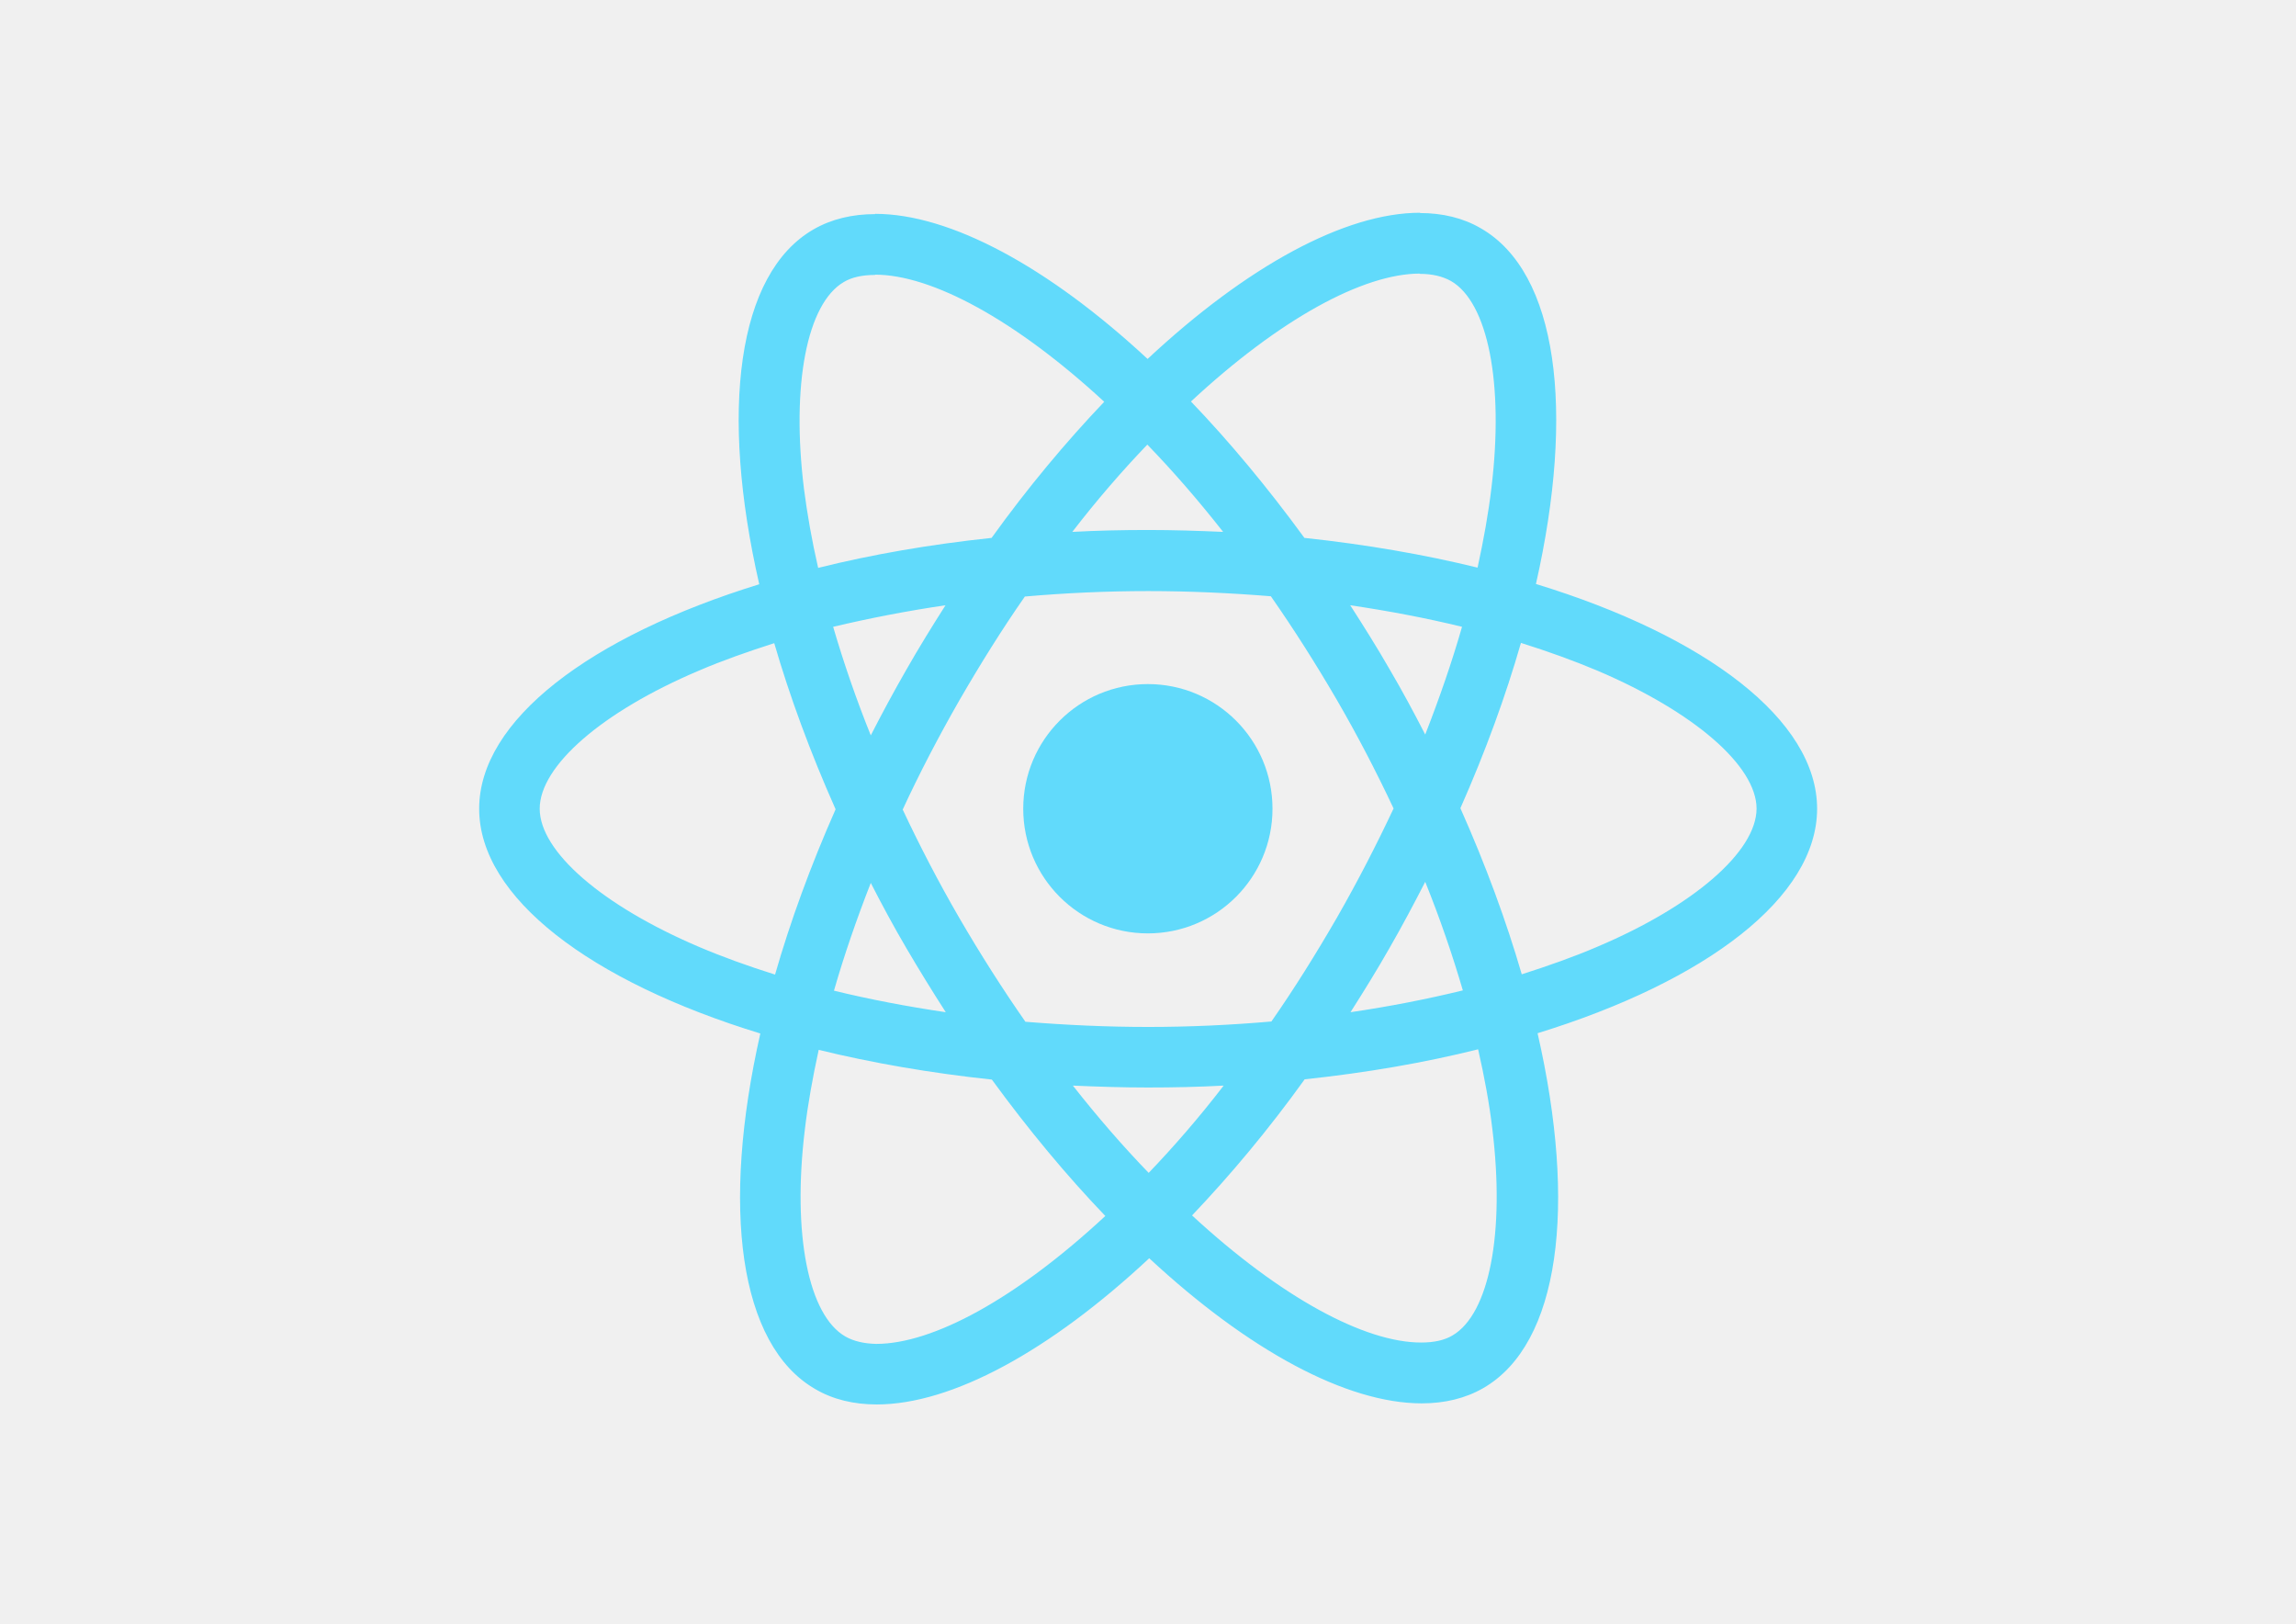
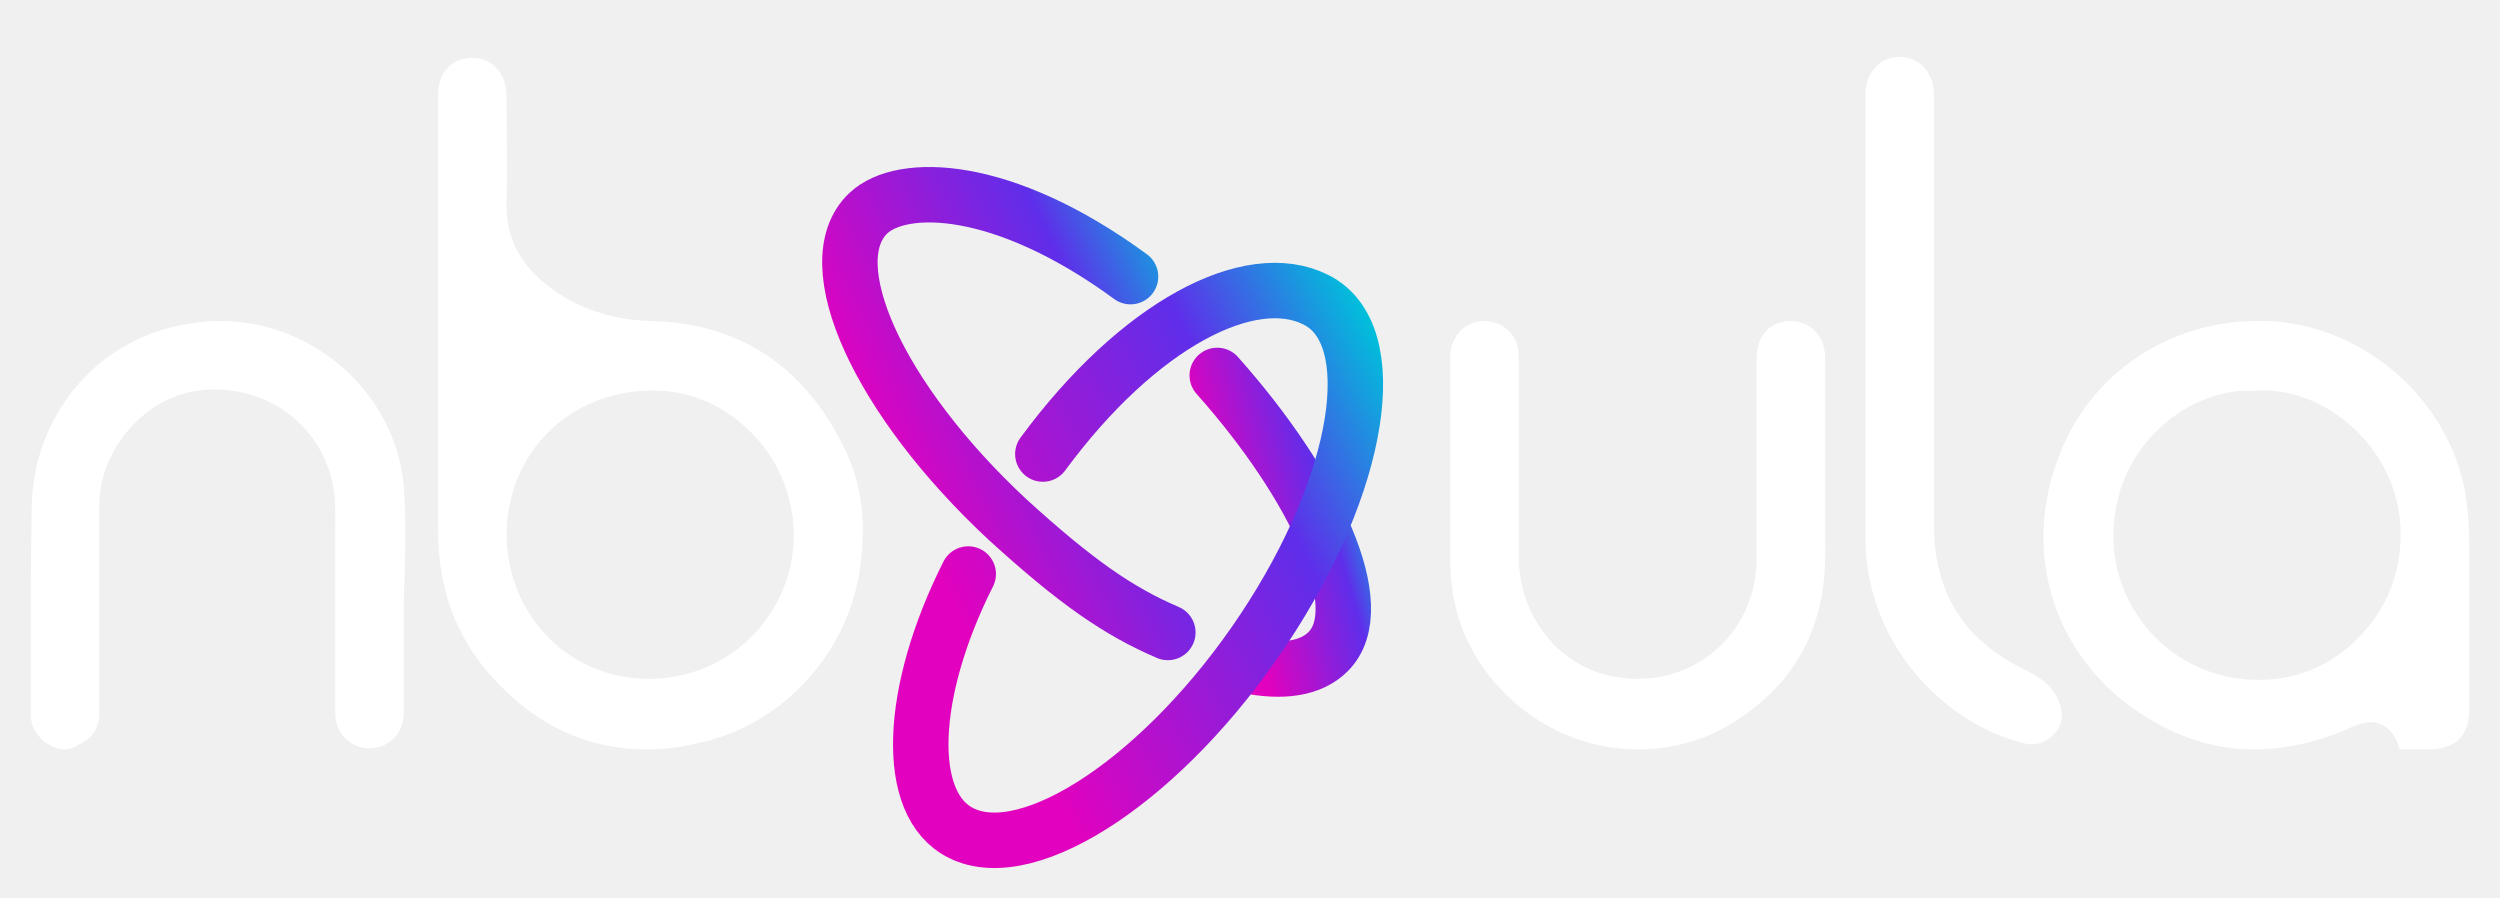
- <svg xmlns="http://www.w3.org/2000/svg" viewBox="0 0 841.9 595.3">
-   <g fill="#61DAFB">
-     <path d="M666.3 296.5c0-32.5-40.7-63.3-103.1-82.4 14.4-63.6 8-114.2-20.2-130.4-6.5-3.8-14.1-5.6-22.4-5.6v22.3c4.6 0 8.3.9 11.4 2.6 13.6 7.8 19.5 37.5 14.9 75.7-1.1 9.4-2.9 19.3-5.1 29.4-19.6-4.8-41-8.5-63.5-10.9-13.5-18.5-27.5-35.3-41.6-50 32.6-30.3 63.2-46.9 84-46.9V78c-27.5 0-63.5 19.6-99.9 53.6-36.4-33.8-72.4-53.2-99.9-53.2v22.3c20.7 0 51.4 16.5 84 46.6-14 14.7-28 31.4-41.3 49.9-22.6 2.4-44 6.1-63.6 11-2.3-10-4-19.7-5.2-29-4.7-38.2 1.1-67.9 14.6-75.8 3-1.8 6.9-2.6 11.5-2.6V78.5c-8.4 0-16 1.8-22.6 5.6-28.1 16.2-34.4 66.7-19.9 130.1-62.2 19.2-102.7 49.9-102.7 82.3 0 32.5 40.7 63.3 103.1 82.4-14.4 63.6-8 114.2 20.2 130.4 6.5 3.8 14.1 5.6 22.5 5.6 27.5 0 63.5-19.6 99.9-53.6 36.4 33.8 72.4 53.2 99.9 53.2 8.4 0 16-1.8 22.6-5.6 28.1-16.2 34.4-66.7 19.9-130.1 62-19.1 102.5-49.9 102.5-82.3zm-130.2-66.7c-3.7 12.9-8.3 26.2-13.5 39.5-4.1-8-8.4-16-13.1-24-4.6-8-9.5-15.8-14.4-23.4 14.2 2.1 27.9 4.7 41 7.9zm-45.8 106.5c-7.8 13.5-15.8 26.3-24.1 38.2-14.9 1.3-30 2-45.2 2-15.1 0-30.2-.7-45-1.9-8.3-11.9-16.4-24.6-24.2-38-7.6-13.1-14.5-26.4-20.8-39.8 6.2-13.4 13.2-26.8 20.7-39.9 7.8-13.5 15.8-26.3 24.1-38.2 14.9-1.3 30-2 45.2-2 15.1 0 30.2.7 45 1.9 8.3 11.9 16.4 24.6 24.2 38 7.6 13.1 14.5 26.4 20.8 39.8-6.3 13.4-13.2 26.8-20.7 39.9zm32.3-13c5.4 13.4 10 26.8 13.8 39.8-13.1 3.2-26.9 5.9-41.2 8 4.9-7.7 9.8-15.6 14.4-23.7 4.6-8 8.9-16.1 13-24.1zM421.2 430c-9.3-9.6-18.6-20.3-27.8-32 9 .4 18.2.7 27.5.7 9.4 0 18.7-.2 27.8-.7-9 11.7-18.3 22.4-27.5 32zm-74.4-58.9c-14.2-2.1-27.9-4.7-41-7.9 3.7-12.9 8.3-26.2 13.5-39.5 4.1 8 8.4 16 13.1 24 4.7 8 9.5 15.8 14.4 23.4zM420.7 163c9.3 9.6 18.6 20.3 27.8 32-9-.4-18.2-.7-27.5-.7-9.4 0-18.7.2-27.8.7 9-11.7 18.3-22.4 27.5-32zm-74 58.9c-4.9 7.7-9.8 15.6-14.4 23.7-4.6 8-8.9 16-13 24-5.4-13.4-10-26.8-13.8-39.8 13.1-3.1 26.9-5.8 41.2-7.9zm-90.5 125.2c-35.4-15.1-58.3-34.9-58.3-50.6 0-15.7 22.9-35.6 58.3-50.6 8.6-3.7 18-7 27.7-10.1 5.7 19.6 13.2 40 22.5 60.9-9.2 20.8-16.6 41.1-22.2 60.6-9.9-3.1-19.3-6.5-28-10.2zM310 490c-13.6-7.8-19.5-37.5-14.9-75.7 1.1-9.4 2.9-19.3 5.1-29.4 19.6 4.8 41 8.5 63.5 10.9 13.5 18.5 27.5 35.3 41.6 50-32.6 30.3-63.2 46.9-84 46.9-4.5-.1-8.3-1-11.3-2.7zm237.2-76.2c4.7 38.2-1.1 67.9-14.6 75.8-3 1.8-6.9 2.6-11.5 2.6-20.7 0-51.4-16.5-84-46.6 14-14.7 28-31.4 41.3-49.9 22.6-2.4 44-6.1 63.6-11 2.3 10.1 4.1 19.8 5.2 29.1zm38.5-66.7c-8.6 3.7-18 7-27.7 10.1-5.7-19.6-13.2-40-22.5-60.9 9.2-20.8 16.6-41.1 22.2-60.6 9.9 3.1 19.3 6.5 28.1 10.2 35.4 15.1 58.3 34.9 58.3 50.6-.1 15.7-23 35.6-58.4 50.6zM320.8 78.4z" />
-     <circle cx="420.9" cy="296.5" r="45.7" />
-     <path d="M520.5 78.1z" />
-   </g>
+ <svg xmlns="http://www.w3.org/2000/svg" fill="none" class="hidden h-7 sm:inline" viewBox="0 0 248 89">
+   <path stroke="url(#paint0_linear_2_342)" stroke-linecap="round" stroke-linejoin="round" stroke-width="5.5" d="M115.85 62.741c-4.9-2.1-9.1-5-15.9-11.2-12.8-11.9-19-25.5-13.8-30.4 3.3-3.1 13.3-3 26 6.3" />
+   <path fill="#FFFFFF" d="M6.45 74.341c-.7 0-1.4-.3-2.1-.8-.8-.7-1.3-1.6-1.3-2.6v-5.9c0-4.9 0-9.9.1-14.9.2-8.7 6.1-16 14.4-17.8 1.4-.3 2.9-.5 4.3-.5 9.3 0 17.4 7.2 18.2 16.4.2 2.7.2 5.4.1 8.1 0 1.2-.1 2.4-.1 3.6V70.641c0 2.1-1.4 3.5-3.3 3.6-2 0-3.5-1.5-3.5-3.5v-10.9-5.5-1.5c0-1.8.1-3.6-.4-5.5-1.4-5.2-6-8.7-11.6-8.7-.5 0-1 0-1.5.1-5.3.6-9.9 5.8-9.9 11.4v20.6c0 1.5-.7 2.5-2 3.1-.4.3-.9.5-1.4.5zM162.45 74.341c-5.1 0-10.1-2.2-13.7-6.1-3.3-3.6-4.9-7.8-4.9-12.9v-19.8c0-2.1 1.4-3.7 3.4-3.7.5 0 .9.1 1.4.3 1.2.5 2 1.7 2 3.1v19.9c0 6 4 11 9.5 12 .8.1 1.5.2 2.3.2 6.6 0 11.8-5.2 11.8-11.9v-13.3-6.6c0-1.9 1-3.3 2.6-3.6.3-.1.5-.1.8-.1 1.9 0 3.4 1.5 3.4 3.6v15.4c0 2.1.1 4.3-.1 6.5-.6 6.3-3.7 11.1-9.3 14.5-2.8 1.7-6 2.5-9.2 2.5zM201.55 73.841c-.2 0-.5 0-.7-.1-7.7-1.8-15.9-9.7-15.8-20.7v-14.3V9.441c0-2.2 1.4-3.8 3.4-3.8s3.4 1.6 3.4 3.8v42.6c0 6.7 2.9 11.4 9 14.4 2.2 1 3.3 2.3 3.6 3.9.2.9 0 1.8-.6 2.4-.7.7-1.4 1.1-2.3 1.1zM64.15 74.341c-5.5 0-10.4-2.1-14.5-6.3-4.2-4.2-6.2-9.3-6.2-15.5v-43.1c0-2.3 1.4-3.7 3.4-3.7s3.3 1.5 3.4 3.6v1.7c0 2.9.1 5.8 0 8.7-.2 3.9 1.5 7 5.2 9.4 2.6 1.7 5.7 2.6 9.1 2.7 8.7.2 15.2 4.4 19.2 12.6 1.7 3.4 2.2 7.2 1.6 11.7-1.1 8.5-7.6 15.7-15.8 17.5-1.9.5-3.7.7-5.4.7zm.6-35.6c-8.2 0-14.4 6.1-14.5 14.2 0 8 6.1 14.4 14.1 14.4s14.3-6.3 14.4-14.2c0-3.8-1.5-7.5-4.2-10.2-2.6-2.7-6.1-4.2-9.7-4.2h-.1z" />
+   <path fill="#FFFFFF" d="M223.55 74.341c-3.7 0-7.3-1.1-10.8-3.3-8.9-5.6-12.3-16-8.5-25.8 3.1-8.2 10.9-13.4 19.7-13.4h1c9.5.4 17.9 7.7 19.6 17 .4 2.3.4 4.7.4 7v14.6c0 2.5-1.3 3.8-3.8 3.9h-3.1c-.6-2.3-2.1-2.7-2.9-2.7-.6 0-1.2.2-1.9.5-3.3 1.5-6.6 2.2-9.7 2.2zm-.4-35.6c-6.5 0-13.5 5.8-13.5 14.4 0 7.9 6.4 14.3 14.3 14.3h.2c3.7 0 7.3-1.5 9.9-4.3 2.7-2.7 4.1-6.3 4.1-10.1 0-8.4-7.2-14.3-13.5-14.3h-.7c-.2.1-.5 0-.8 0z" />
+   <path stroke="url(#paint1_linear_2_342)" stroke-linecap="round" stroke-width="5.5" d="M120.75 37.241c9.7 10.9 15.4 23 11 27.4-1.7 1.7-4.5 2.1-8 1.4" />
+   <path stroke="url(#paint2_linear_2_342)" stroke-linecap="round" stroke-width="5.5" d="M103.45 45.041c9.5-12.9 20.6-18.6 27.1-15.3 6.8 3.4 4.5 18.1-5.2 32.7-9.7 14.6-23.2 23.6-30 20.2-5.7-2.8-5.2-14 .7-25.7" />
+   <defs>
+     <linearGradient id="paint0_linear_2_342" x1="87.907" x2="121.95" y1="48.221" y2="31.608" gradientUnits="userSpaceOnUse">
+       <stop offset="0.014" stop-color="#E201BE" />
+       <stop offset="0.67" stop-color="#5F2EEA" />
+       <stop offset="0.997" stop-color="#00BFDB" />
+     </linearGradient>
+     <linearGradient id="paint1_linear_2_342" x1="121.085" x2="136.564" y1="52.772" y2="48.29" gradientUnits="userSpaceOnUse">
+       <stop offset="0.014" stop-color="#E201BE" />
+       <stop offset="0.67" stop-color="#5F2EEA" />
+       <stop offset="0.997" stop-color="#00BFDB" />
+     </linearGradient>
+     <linearGradient id="paint2_linear_2_342" x1="95.97" x2="140.913" y1="64.78" y2="40.865" gradientUnits="userSpaceOnUse">
+       <stop offset="0.014" stop-color="#E201BE" />
+       <stop offset="0.67" stop-color="#5F2EEA" />
+       <stop offset="0.997" stop-color="#00BFDB" />
+     </linearGradient>
+   </defs>
</svg>
